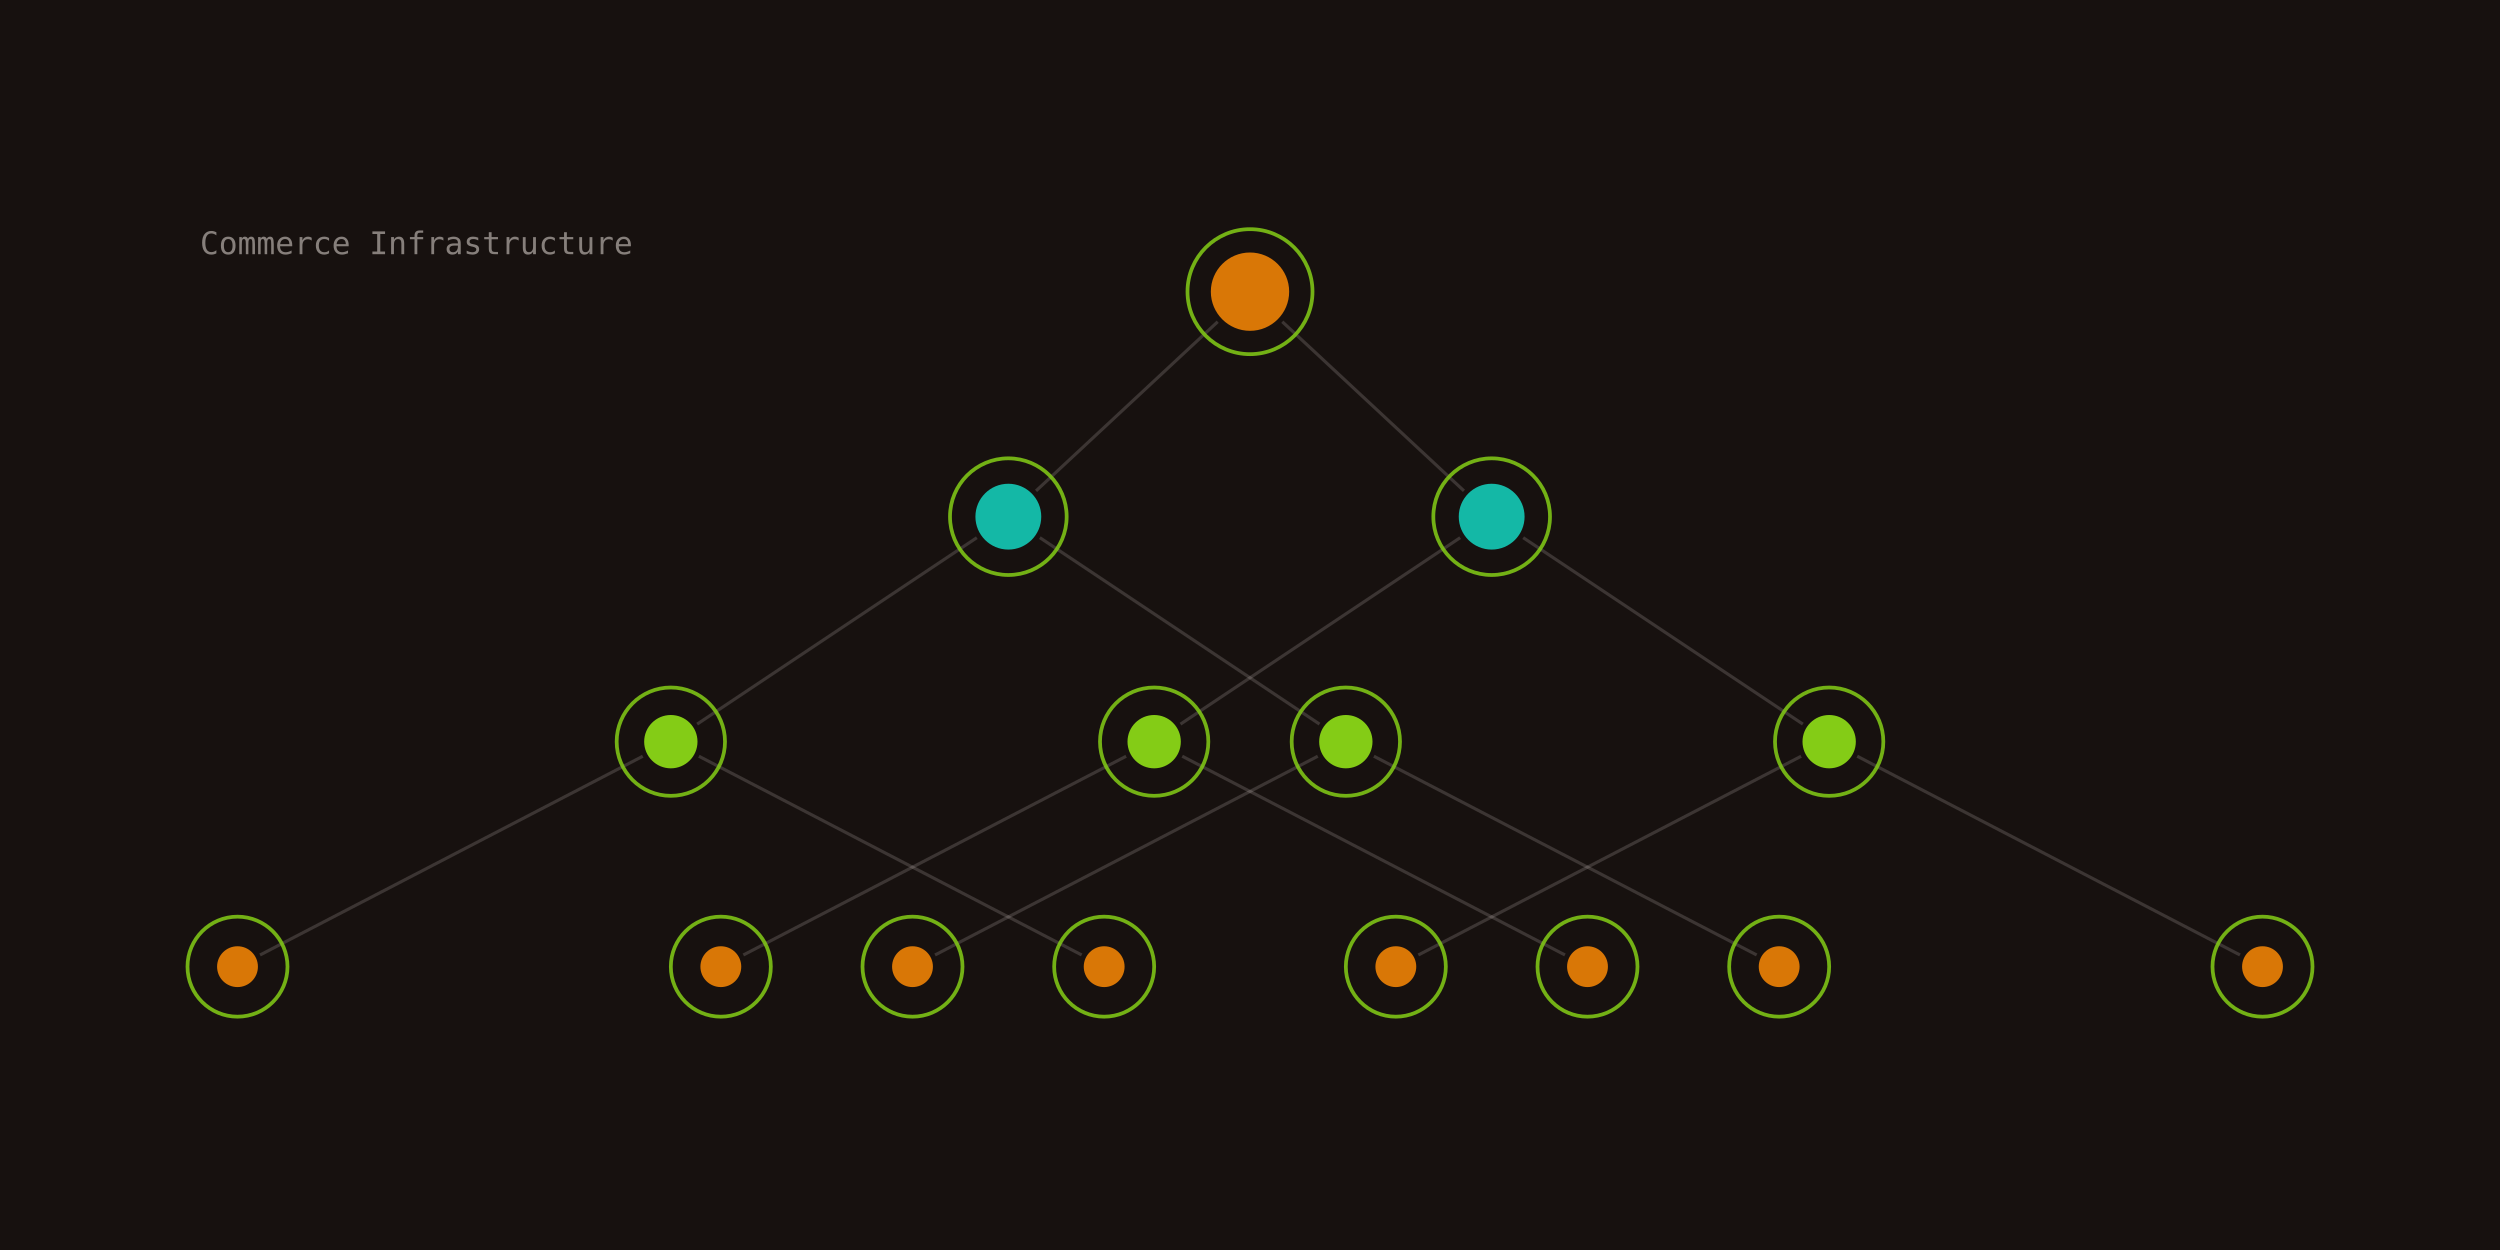
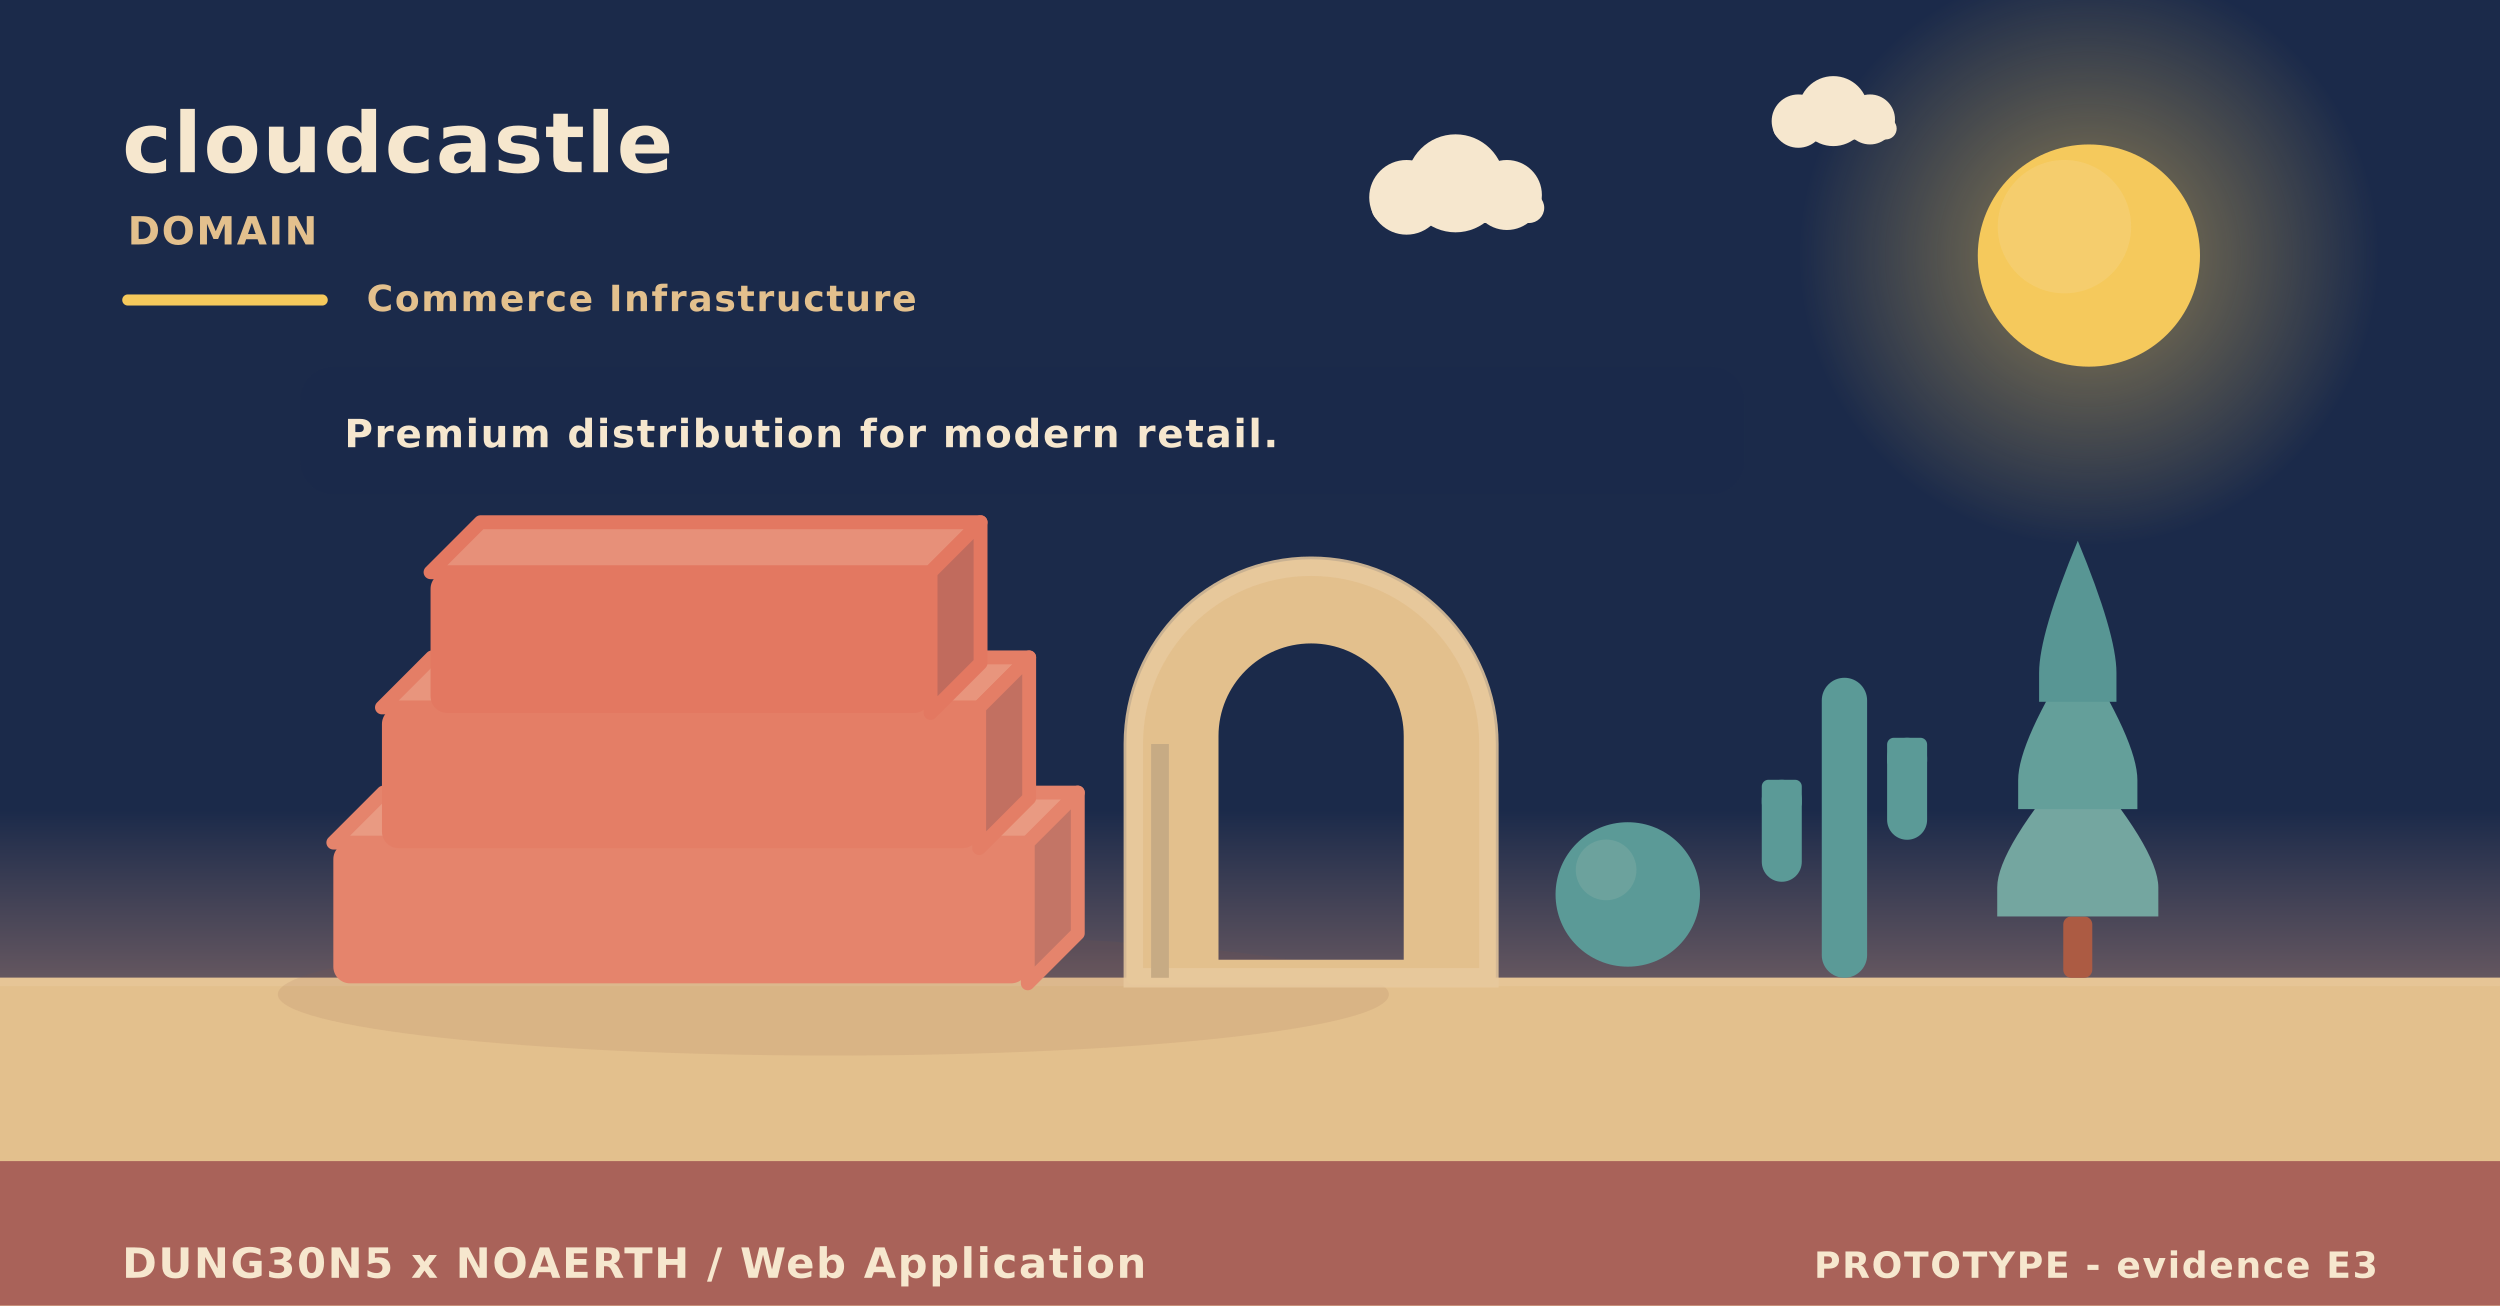
- <svg xmlns="http://www.w3.org/2000/svg" viewBox="0 0 1200 600" width="1200" height="600" role="img" aria-label="cloudcastle domain model">
-   <rect width="1200" height="600" fill="#17110f" />
-   <defs>
-     <linearGradient id="gd" x1="0" y1="0" x2="1" y2="1">
-       <stop offset="0%" stop-color="#d97706" />
-       <stop offset="100%" stop-color="#14b8a6" />
-     </linearGradient>
-   </defs>
-   <line x1="600.00" y1="140.00" x2="716.00" y2="248.00" stroke="rgba(246,239,233,0.300)" stroke-width="1.50" opacity="0.55" />
-   <line x1="600.00" y1="140.00" x2="484.00" y2="248.00" stroke="rgba(246,239,233,0.300)" stroke-width="1.50" opacity="0.55" />
-   <line x1="716.00" y1="248.00" x2="878.00" y2="356.00" stroke="rgba(246,239,233,0.300)" stroke-width="1.50" opacity="0.55" />
-   <line x1="716.00" y1="248.00" x2="554.00" y2="356.00" stroke="rgba(246,239,233,0.300)" stroke-width="1.50" opacity="0.55" />
-   <line x1="484.00" y1="248.00" x2="646.00" y2="356.00" stroke="rgba(246,239,233,0.300)" stroke-width="1.50" opacity="0.55" />
-   <line x1="484.00" y1="248.00" x2="322.00" y2="356.00" stroke="rgba(246,239,233,0.300)" stroke-width="1.50" opacity="0.55" />
-   <line x1="878.00" y1="356.00" x2="1086.00" y2="464.00" stroke="rgba(246,239,233,0.300)" stroke-width="1.50" opacity="0.55" />
-   <line x1="878.00" y1="356.00" x2="670.00" y2="464.00" stroke="rgba(246,239,233,0.300)" stroke-width="1.50" opacity="0.55" />
-   <line x1="554.00" y1="356.00" x2="762.00" y2="464.00" stroke="rgba(246,239,233,0.300)" stroke-width="1.50" opacity="0.55" />
-   <line x1="554.00" y1="356.00" x2="346.00" y2="464.00" stroke="rgba(246,239,233,0.300)" stroke-width="1.50" opacity="0.55" />
-   <line x1="646.00" y1="356.00" x2="854.00" y2="464.00" stroke="rgba(246,239,233,0.300)" stroke-width="1.50" opacity="0.55" />
-   <line x1="646.00" y1="356.00" x2="438.00" y2="464.00" stroke="rgba(246,239,233,0.300)" stroke-width="1.50" opacity="0.55" />
-   <line x1="322.00" y1="356.00" x2="530.00" y2="464.00" stroke="rgba(246,239,233,0.300)" stroke-width="1.50" opacity="0.55" />
-   <line x1="322.00" y1="356.00" x2="114.00" y2="464.00" stroke="rgba(246,239,233,0.300)" stroke-width="1.50" opacity="0.55" />
-   <circle cx="600.00" cy="140.00" r="20.00" fill="#d97706" opacity="1.00" stroke="#17110f" stroke-width="2.40" />
+ <svg xmlns="http://www.w3.org/2000/svg" width="900" height="470" viewBox="0 0 900 470" role="img" aria-label="cloudcastle - the problem it addresses">
+   <linearGradient id="skym" x1="0" y1="0" x2="0" y2="1">
+     <stop offset="0" stop-color="#1b2a4a" />
+     <stop offset="0.62" stop-color="#1b2a4a" />
+     <stop offset="1" stop-color="#f3ad8a" />
+   </linearGradient>
+   <rect width="900" height="470" fill="url(#skym)" />
+   <radialGradient id="sunm">
+     <stop offset="0.35" stop-color="#f5c95c" stop-opacity="0.34" />
+     <stop offset="1" stop-color="#f5c95c" stop-opacity="0" />
+   </radialGradient>
+   <circle cx="752" cy="92" r="104" fill="url(#sunm)" />
+   <circle cx="752" cy="92" r="40" fill="#f5c95c" />
+   <circle cx="743.2" cy="81.6" r="24" fill="#f5d27e" opacity="0.5" />
  <g>
-     <circle cx="600.00" cy="140.00" r="30.00" fill="none" stroke="#84cc16" stroke-width="1.80" opacity="0.85" />
-     <animate attributeName="opacity" values="0.25;1.0;0.25" dur="7.125s" begin="0.0s" repeatCount="indefinite" />
+     <circle cx="524" cy="66" r="17.64" fill="#f6e7ce" />
+     <circle cx="506.36" cy="71.04" r="13.44" fill="#f6e7ce" />
+     <circle cx="542.48" cy="70.2" r="12.6" fill="#f6e7ce" />
+     <rect x="493.76" y="69.36" width="62.16" height="10.92" rx="5.46" fill="#f6e7ce" />
+     <animateTransform attributeName="transform" type="translate" values="0 0;24 0;0 0" dur="36s" begin="0s" repeatCount="indefinite" />
  </g>
-   <circle cx="716.00" cy="248.00" r="17.00" fill="#14b8a6" opacity="1.00" stroke="#17110f" stroke-width="2.40" />
  <g>
-     <circle cx="716.00" cy="248.00" r="28.00" fill="none" stroke="#84cc16" stroke-width="1.80" opacity="0.85" />
-     <animate attributeName="opacity" values="0.25;1.0;0.25" dur="7.125s" begin="0.5s" repeatCount="indefinite" />
+     <circle cx="660" cy="40" r="12.6" fill="#f6e7ce" />
+     <circle cx="647.4" cy="43.6" r="9.6" fill="#f6e7ce" />
+     <circle cx="673.2" cy="43" r="9" fill="#f6e7ce" />
+     <rect x="638.4" y="42.4" width="44.4" height="7.8" rx="3.9" fill="#f6e7ce" />
+     <animateTransform attributeName="transform" type="translate" values="0 0;-18 0;0 0" dur="46s" begin="3s" repeatCount="indefinite" />
  </g>
-   <circle cx="484.00" cy="248.00" r="17.00" fill="#14b8a6" opacity="1.00" stroke="#17110f" stroke-width="2.40" />
-   <g>
-     <circle cx="484.00" cy="248.00" r="28.00" fill="none" stroke="#84cc16" stroke-width="1.80" opacity="0.85" />
-     <animate attributeName="opacity" values="0.25;1.0;0.25" dur="7.125s" begin="0.62s" repeatCount="indefinite" />
-   </g>
-   <circle cx="878.00" cy="356.00" r="14.00" fill="#84cc16" opacity="1.00" stroke="#17110f" stroke-width="2.40" />
-   <g>
-     <circle cx="878.00" cy="356.00" r="26.00" fill="none" stroke="#84cc16" stroke-width="1.80" opacity="0.85" />
-     <animate attributeName="opacity" values="0.25;1.0;0.25" dur="7.125s" begin="1.0s" repeatCount="indefinite" />
-   </g>
-   <circle cx="554.00" cy="356.00" r="14.00" fill="#84cc16" opacity="1.00" stroke="#17110f" stroke-width="2.40" />
-   <g>
-     <circle cx="554.00" cy="356.00" r="26.00" fill="none" stroke="#84cc16" stroke-width="1.80" opacity="0.85" />
-     <animate attributeName="opacity" values="0.25;1.0;0.25" dur="7.125s" begin="1.12s" repeatCount="indefinite" />
-   </g>
-   <circle cx="646.00" cy="356.00" r="14.00" fill="#84cc16" opacity="1.00" stroke="#17110f" stroke-width="2.40" />
-   <g>
-     <circle cx="646.00" cy="356.00" r="26.00" fill="none" stroke="#84cc16" stroke-width="1.80" opacity="0.85" />
-     <animate attributeName="opacity" values="0.25;1.0;0.25" dur="7.125s" begin="1.24s" repeatCount="indefinite" />
-   </g>
-   <circle cx="322.00" cy="356.00" r="14.00" fill="#84cc16" opacity="1.00" stroke="#17110f" stroke-width="2.40" />
-   <g>
-     <circle cx="322.00" cy="356.00" r="26.00" fill="none" stroke="#84cc16" stroke-width="1.80" opacity="0.85" />
-     <animate attributeName="opacity" values="0.25;1.0;0.25" dur="7.125s" begin="1.36s" repeatCount="indefinite" />
-   </g>
-   <circle cx="1086.00" cy="464.00" r="11.00" fill="#d97706" opacity="1.00" stroke="#17110f" stroke-width="2.40" />
-   <g>
-     <circle cx="1086.00" cy="464.00" r="24.00" fill="none" stroke="#84cc16" stroke-width="1.80" opacity="0.85" />
-     <animate attributeName="opacity" values="0.25;1.0;0.25" dur="7.125s" begin="1.5s" repeatCount="indefinite" />
-   </g>
-   <circle cx="670.00" cy="464.00" r="11.00" fill="#d97706" opacity="1.00" stroke="#17110f" stroke-width="2.40" />
-   <g>
-     <circle cx="670.00" cy="464.00" r="24.00" fill="none" stroke="#84cc16" stroke-width="1.80" opacity="0.85" />
-     <animate attributeName="opacity" values="0.25;1.0;0.25" dur="7.125s" begin="1.62s" repeatCount="indefinite" />
-   </g>
-   <circle cx="762.00" cy="464.00" r="11.00" fill="#d97706" opacity="1.00" stroke="#17110f" stroke-width="2.40" />
-   <g>
-     <circle cx="762.00" cy="464.00" r="24.00" fill="none" stroke="#84cc16" stroke-width="1.80" opacity="0.85" />
-     <animate attributeName="opacity" values="0.25;1.0;0.25" dur="7.125s" begin="1.74s" repeatCount="indefinite" />
-   </g>
-   <circle cx="346.00" cy="464.00" r="11.00" fill="#d97706" opacity="1.00" stroke="#17110f" stroke-width="2.40" />
-   <g>
-     <circle cx="346.00" cy="464.00" r="24.00" fill="none" stroke="#84cc16" stroke-width="1.80" opacity="0.85" />
-     <animate attributeName="opacity" values="0.25;1.0;0.25" dur="7.125s" begin="1.86s" repeatCount="indefinite" />
-   </g>
-   <circle cx="854.00" cy="464.00" r="11.00" fill="#d97706" opacity="1.00" stroke="#17110f" stroke-width="2.40" />
-   <g>
-     <circle cx="854.00" cy="464.00" r="24.00" fill="none" stroke="#84cc16" stroke-width="1.80" opacity="0.85" />
-     <animate attributeName="opacity" values="0.25;1.0;0.25" dur="7.125s" begin="1.98s" repeatCount="indefinite" />
-   </g>
-   <circle cx="438.00" cy="464.00" r="11.00" fill="#d97706" opacity="1.00" stroke="#17110f" stroke-width="2.40" />
-   <g>
-     <circle cx="438.00" cy="464.00" r="24.00" fill="none" stroke="#84cc16" stroke-width="1.80" opacity="0.85" />
-     <animate attributeName="opacity" values="0.25;1.0;0.25" dur="7.125s" begin="2.1s" repeatCount="indefinite" />
-   </g>
-   <circle cx="530.00" cy="464.00" r="11.00" fill="#d97706" opacity="1.00" stroke="#17110f" stroke-width="2.40" />
-   <g>
-     <circle cx="530.00" cy="464.00" r="24.00" fill="none" stroke="#84cc16" stroke-width="1.80" opacity="0.85" />
-     <animate attributeName="opacity" values="0.25;1.0;0.25" dur="7.125s" begin="2.22s" repeatCount="indefinite" />
-   </g>
-   <circle cx="114.00" cy="464.00" r="11.00" fill="#d97706" opacity="1.00" stroke="#17110f" stroke-width="2.40" />
-   <g>
-     <circle cx="114.00" cy="464.00" r="24.00" fill="none" stroke="#84cc16" stroke-width="1.80" opacity="0.85" />
-     <animate attributeName="opacity" values="0.25;1.0;0.25" dur="7.125s" begin="2.34s" repeatCount="indefinite" />
-   </g>
-   <text x="96" y="122" font-family="ui-monospace,Menlo,monospace" font-size="15" fill="rgba(246,239,233,0.500)">Commerce Infrastructure</text>
+   <rect x="0" y="352" width="900" height="118" fill="#e3c08d" />
+   <rect x="0" y="352" width="900" height="3" fill="#e6c596" />
+   <text x="44" y="62" font-family="Verdana,DejaVu Sans,sans-serif" font-size="30" font-weight="700" letter-spacing="0.6" fill="#f6e7ce" text-anchor="start">cloudcastle</text>
+   <text x="46" y="88" font-family="Verdana,DejaVu Sans,sans-serif" font-size="14" font-weight="700" letter-spacing="0.6" fill="#e3c08d" text-anchor="start">DOMAIN</text>
+   <rect x="44" y="106" width="74" height="4" rx="2" fill="#f5c95c" />
+   <text x="132" y="112" font-family="Verdana,DejaVu Sans,sans-serif" font-size="13" font-weight="700" letter-spacing="0.6" fill="#e3c08d" text-anchor="start">Commerce Infrastructure</text>
+   <ellipse cx="300" cy="358" rx="200" ry="22" fill="rgba(138,90,68,0.11)" />
+   <path d="M120,303.33 L370,303.33 L388,285.33 L138,285.33 Z" fill="#e99a82" stroke="#e5846c" stroke-width="5" stroke-linejoin="round" />
+   <path d="M370,303.33 L388,285.33 L388,336 L370,354 Z" fill="#c37566" stroke="#e5846c" stroke-width="5" stroke-linejoin="round" />
+   <rect x="120" y="303.33" width="250" height="50.67" rx="6" fill="#e5846c" />
+   <path d="M137.5,254.67 L352.5,254.67 L370.5,236.67 L155.5,236.67 Z" fill="#e8957d" stroke="#e47e66" stroke-width="5" stroke-linejoin="round" />
+   <path d="M352.5,254.67 L370.5,236.67 L370.5,287.33 L352.5,305.33 Z" fill="#c27061" stroke="#e47e66" stroke-width="5" stroke-linejoin="round" />
+   <rect x="137.5" y="254.67" width="215" height="50.67" rx="6" fill="#e47e66" />
+   <path d="M155,206 L335,206 L353,188 L173,188 Z" fill="#e79079" stroke="#e37861" stroke-width="5" stroke-linejoin="round" />
+   <path d="M335,206 L353,188 L353,238.67 L335,256.67 Z" fill="#c16b5d" stroke="#e37861" stroke-width="5" stroke-linejoin="round" />
+   <rect x="155" y="206" width="180" height="50.67" rx="6" fill="#e37861" />
+   <path d="M408,352 L408,267.84 A64,64 0 0 1 536,267.84 L536,352 Z M436.16,348 L436.16,264.97 A35.84,35.84 0 0 1 507.84,264.97 L507.84,348 Z" fill="#e3c08d" fill-rule="evenodd" stroke="#e3c08d" stroke-width="5" stroke-linejoin="round" />
+   <path d="M408,352 L408,267.84 A64,64 0 0 1 536,267.84 L536,352 Z" fill="none" stroke="#e8c99d" stroke-width="7" stroke-linecap="round" opacity="0.85" />
+   <rect x="414.4" y="267.84" width="6.4" height="84.16" fill="#c7ab84" />
+   <circle cx="586" cy="322" r="26" fill="#5b9a97" />
+   <circle cx="578.2" cy="313.16" r="10.92" fill="#7aa9a2" opacity="0.55" />
+   <rect x="655.84" y="244" width="16.32" height="108" rx="8.16" fill="#5b9a97" />
+   <rect x="634.24" y="280.72" width="14.4" height="36.72" rx="7.2" fill="#5b9a97" />
+   <rect x="634.24" y="280.72" width="14.4" height="10.8" rx="2.4" fill="#5b9a97" />
+   <rect x="679.36" y="265.6" width="14.4" height="36.72" rx="7.2" fill="#5b9a97" />
+   <rect x="679.36" y="265.6" width="14.4" height="10.8" rx="2.4" fill="#5b9a97" />
+   <rect x="742.78" y="329.92" width="10.44" height="22.08" rx="2.9" fill="#ac5b43" />
+   <path d="M748,271.96 Q719,305.58 719,319.49 Q719,329.92 719,329.92 L777,329.92 Q777,329.92 777,319.49 Q777,305.58 748,271.96 Z" fill="#74a6a0" />
+   <path d="M748,233.32 Q726.54,266.94 726.54,280.85 Q726.54,291.28 726.54,291.28 L769.46,291.28 Q769.46,291.28 769.46,280.85 Q769.46,266.94 748,233.32 Z" fill="#649f9a" />
+   <path d="M748,194.68 Q734.08,228.3 734.08,242.21 Q734.08,252.64 734.08,252.64 L761.92,252.64 Q761.92,252.64 761.92,242.21 Q761.92,228.3 748,194.68 Z" fill="#589694" />
+   <rect x="108" y="132" width="520" height="46" rx="12" fill="rgba(27,42,74,0.42)" opacity="0.94" />
+   <text x="124" y="161" font-family="Verdana,DejaVu Sans,sans-serif" font-size="14" font-weight="700" letter-spacing="0.6" fill="#f6e7ce" text-anchor="start">Premium distribution for modern retail.</text>
+   <rect x="0" y="418" width="900" height="52" rx="0" fill="#a65c56" opacity="0.94" />
+   <text x="44" y="460" font-family="Verdana,DejaVu Sans,sans-serif" font-size="15" font-weight="700" letter-spacing="0.6" fill="#f6e7ce" text-anchor="start">DUNG30N5 x NOAERTH  /  Web Application</text>
+   <text x="856" y="460" font-family="Verdana,DejaVu Sans,sans-serif" font-size="13" font-weight="700" letter-spacing="0.6" fill="#f6e7ce" text-anchor="end">PROTOTYPE  -  evidence E3</text>
</svg>
